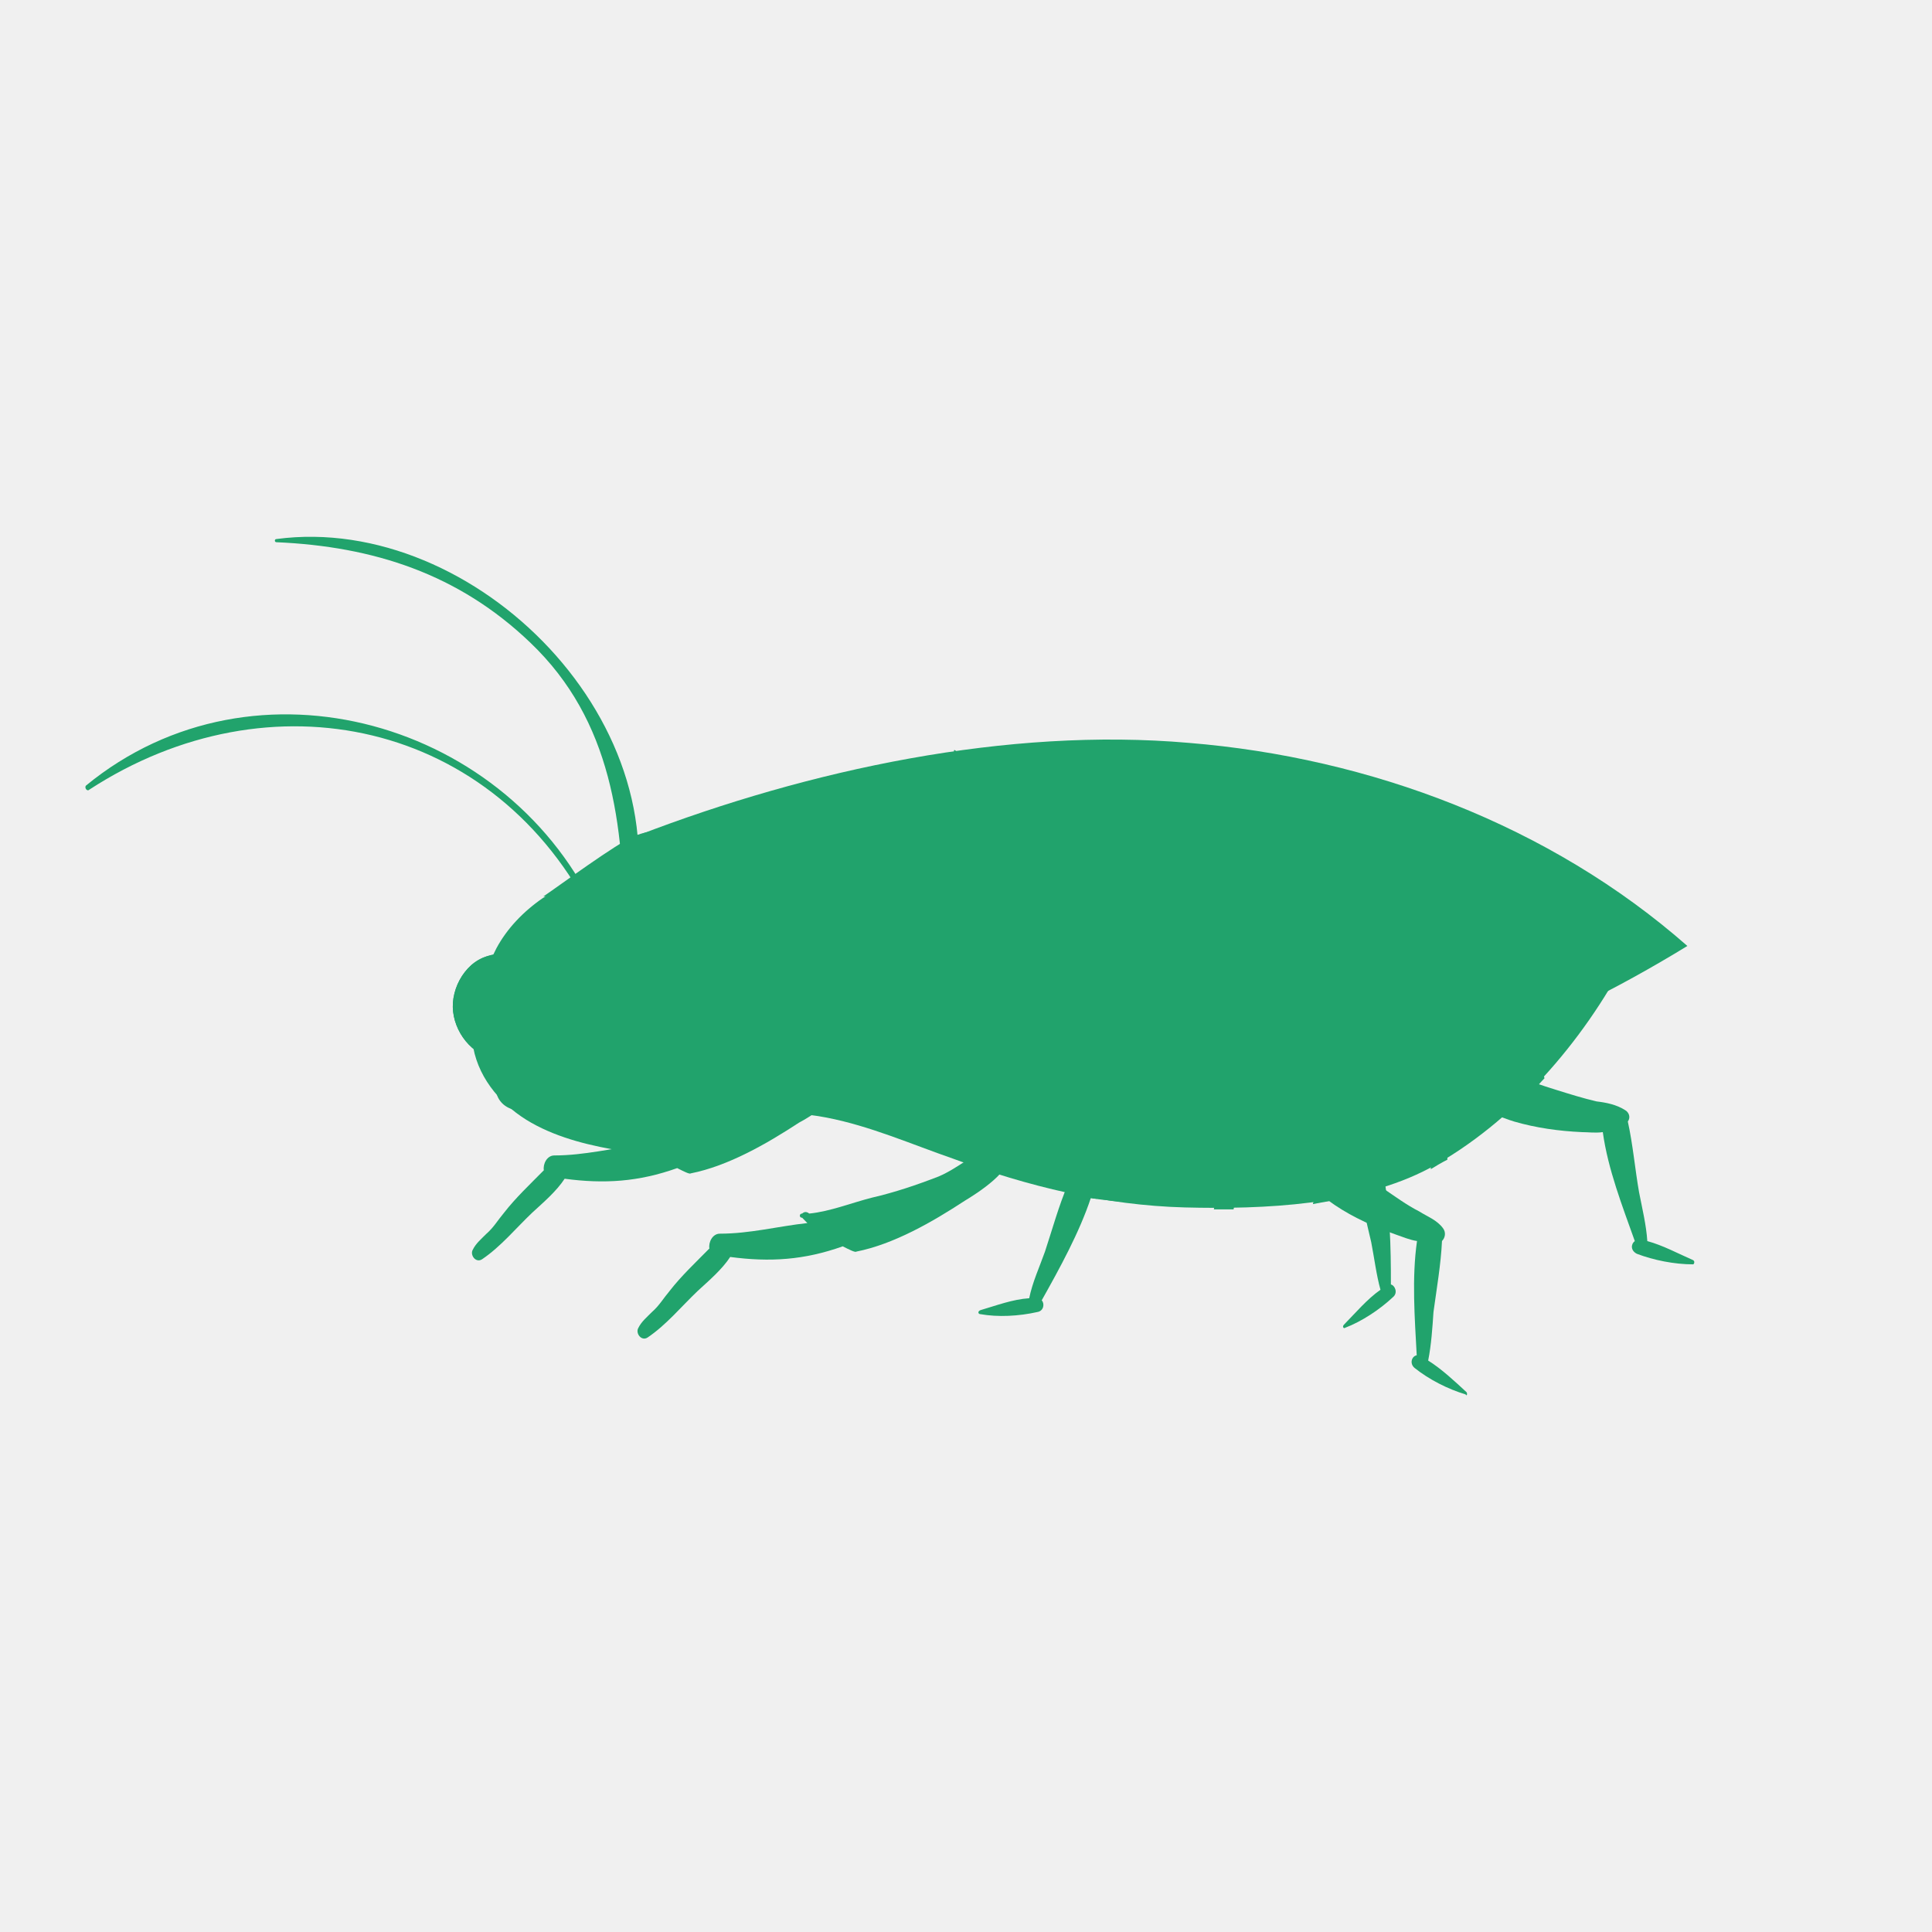
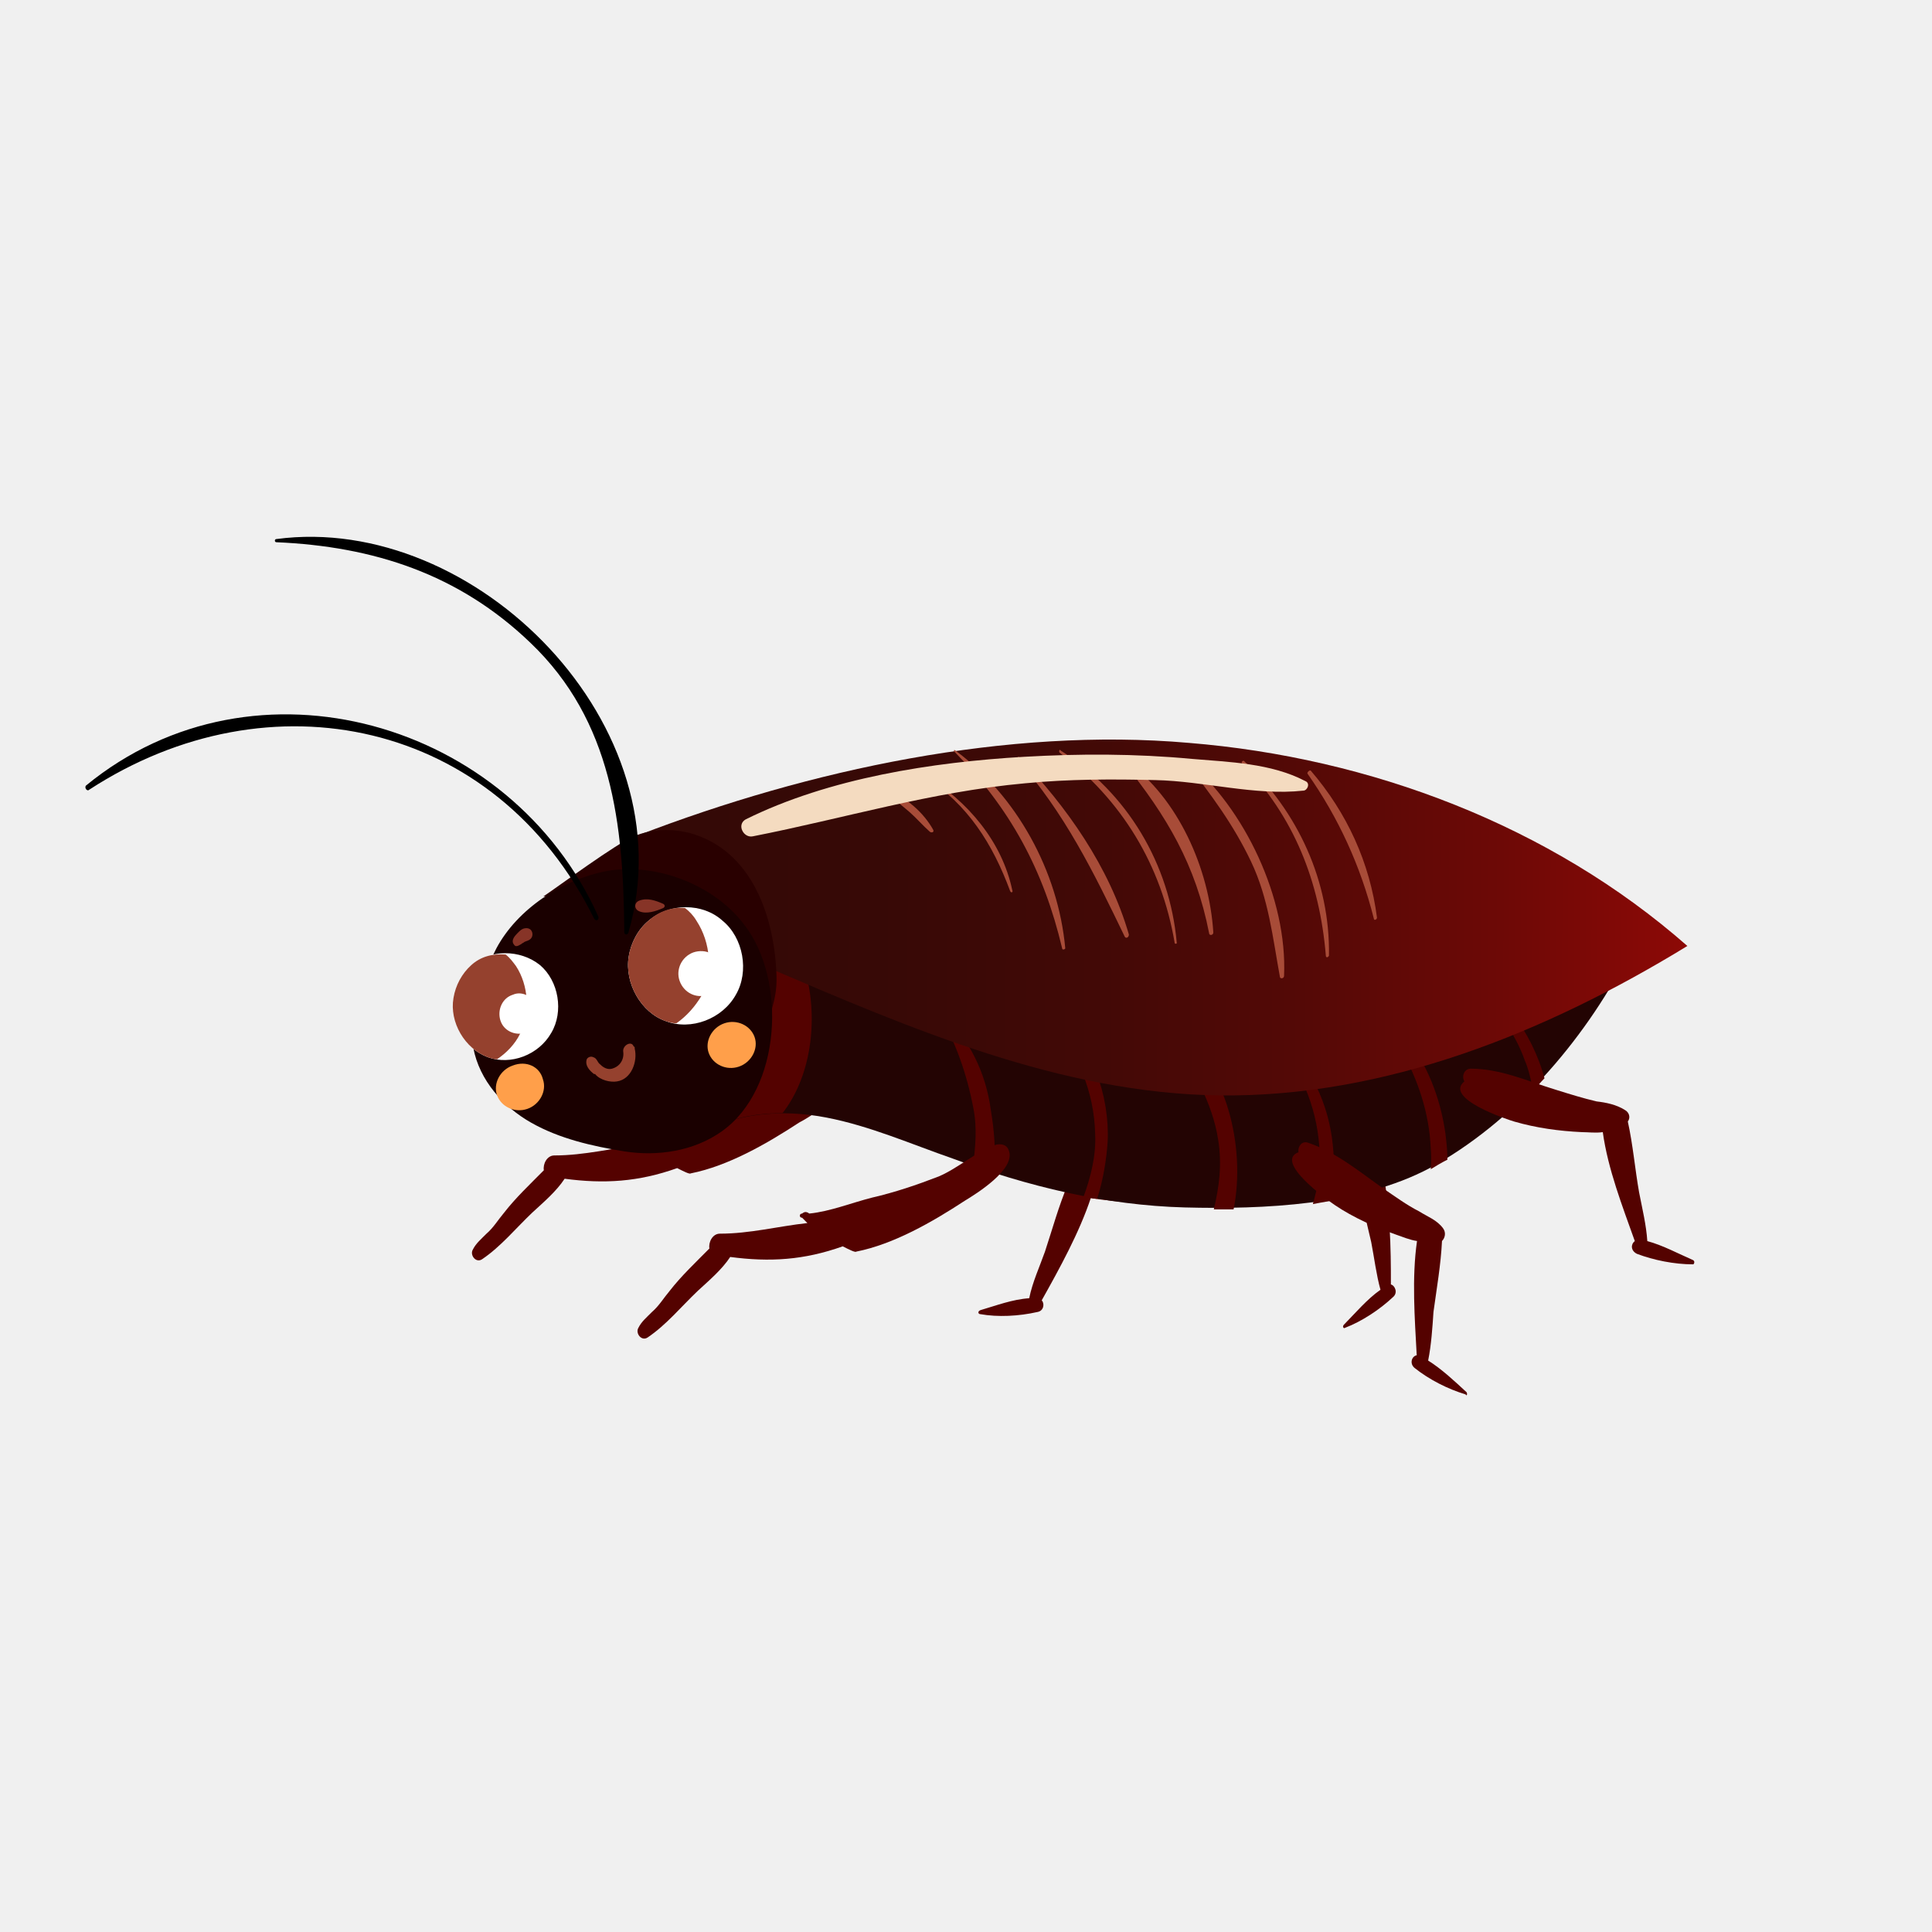
- <svg xmlns="http://www.w3.org/2000/svg" width="160" height="160" viewBox="0 0 160 160" fill="none">
-   <mask id="mask0" mask-type="alpha" maskUnits="userSpaceOnUse" x="7" y="44" width="134" height="72">
-     <path d="M81.177 108.83C82.643 109.093 84.369 109.004 85.923 108.653C86.441 108.565 86.528 107.952 86.27 107.689C87.743 105.059 89.39 102.078 90.346 99.186C90.949 99.361 91.553 99.36 92.07 99.448C93.968 99.622 95.866 99.709 97.764 99.445C98.368 99.358 103.806 98.391 102.343 96.814C102.689 96.376 102.518 95.762 102.001 95.675C99.586 95.325 97.169 95.94 94.752 96.291C93.631 96.467 92.422 96.643 91.214 96.731C90.352 96.731 89.575 96.732 88.798 97.082C88.453 97.258 88.279 97.696 88.451 98.047C87.67 99.888 87.147 101.816 86.539 103.657C86.105 104.884 85.497 106.199 85.235 107.514C83.855 107.602 82.473 108.129 81.265 108.48C80.919 108.567 81.005 108.83 81.177 108.83Z" fill="#540200" />
-     <path d="M111.385 109.967C112.766 109.44 114.234 108.476 115.358 107.425C115.79 107.074 115.533 106.461 115.188 106.373C115.195 103.307 115.117 99.978 114.521 97C115.125 96.825 115.643 96.562 116.161 96.299C117.887 95.51 119.614 94.545 121.083 93.406C121.515 93.055 125.835 89.462 123.767 88.85C123.855 88.324 123.425 87.886 122.907 88.061C120.663 89.026 118.848 90.779 116.947 92.356C115.997 93.058 115.132 93.846 114.096 94.547C113.405 94.986 112.628 95.337 112.195 96.125C111.936 96.476 112.021 96.914 112.365 97.089C112.619 99.016 113.132 101.03 113.558 102.87C113.814 104.184 113.983 105.585 114.325 106.812C113.202 107.601 112.25 108.74 111.3 109.704C111.127 109.879 111.299 110.054 111.385 109.967Z" fill="#540200" />
-     <path d="M69.819 88.755C69.648 88.317 69.216 88.23 68.785 88.317C67.058 88.932 65.674 90.247 64.033 90.949C62.22 91.651 60.407 92.265 58.507 92.704C56.781 93.143 55.054 93.845 53.328 94.021C53.241 94.021 53.242 93.933 53.155 93.933C52.983 93.846 52.81 93.934 52.724 94.021C52.465 94.021 52.464 94.372 52.723 94.372C52.723 94.372 52.723 94.372 52.809 94.46C52.895 94.547 53.067 94.722 53.153 94.81C50.737 95.074 48.406 95.688 45.904 95.689C45.3 95.69 44.953 96.391 45.038 96.917C43.914 98.057 42.703 99.197 41.751 100.424C41.232 101.038 40.886 101.652 40.28 102.178C39.848 102.617 39.416 102.967 39.156 103.493C38.896 103.932 39.411 104.633 39.93 104.282C41.486 103.23 42.697 101.739 44.081 100.424C45.032 99.547 46.069 98.67 46.762 97.618C50.039 98.055 52.887 97.878 56.082 96.737C56.599 97 57.116 97.263 57.202 97.175C60.31 96.56 63.506 94.718 66.185 92.964C67.049 92.526 70.592 90.333 69.819 88.755Z" fill="#540200" />
-     <path d="M57.739 94.045C60.85 92.115 64.82 91.851 68.442 92.551C72.064 93.251 75.425 94.741 78.96 95.967C85.081 98.245 91.548 99.821 98.105 99.994C104.662 100.167 112.601 99.814 118.39 96.743C125.301 92.971 131.098 86.306 134.739 79.29C124.712 86.746 108.749 86.927 96.589 84.739C84.428 82.551 72.791 77.82 60.631 75.457C63.896 81.155 62.84 89.747 57.739 94.045Z" fill="#230403" />
-     <path d="M82.314 97.091C82.49 95.339 82.323 93.499 82.068 92.01C81.645 88.769 80.273 86.142 78.039 83.778C77.953 83.603 77.694 83.778 77.78 83.953C79.153 86.318 80.094 89.033 80.604 91.748C80.944 93.412 80.768 94.989 80.592 96.566C81.194 96.741 81.711 96.916 82.314 97.091Z" fill="#540200" />
-     <path d="M87.62 84.128C87.448 83.953 87.103 84.128 87.275 84.391C89.163 87.368 90.62 90.258 90.697 93.937C90.779 95.689 90.344 97.441 89.737 99.105C90.081 99.193 90.511 99.28 90.856 99.28C91.377 97.703 91.64 95.951 91.729 94.55C91.911 90.871 90.457 86.492 87.62 84.128Z" fill="#540200" />
-     <path d="M97.63 85.704C97.458 85.616 97.285 85.792 97.371 85.967C98.743 88.769 100.374 91.134 100.882 94.374C101.222 96.477 100.959 98.316 100.523 100.156C101.04 100.156 101.643 100.156 102.16 100.155C103.207 94.987 101.501 88.242 97.63 85.704Z" fill="#540200" />
-     <path d="M110.19 99.454C110.453 97.877 110.543 96.301 110.374 94.812C110.038 91.395 108.495 88.243 106.089 85.879C105.917 85.879 105.744 85.879 105.572 85.879C107.633 88.506 109.004 91.484 109.254 94.9C109.422 96.652 109.16 98.228 108.725 99.718C109.156 99.63 109.673 99.542 110.19 99.454Z" fill="#540200" />
-     <path d="M119.866 96.039C119.868 95.251 119.784 94.55 119.699 93.849C119.276 90.871 118.163 88.068 116.359 85.791C116.015 85.792 115.756 85.879 115.411 85.88C116.956 88.332 118.069 91.047 118.406 94.025C118.49 94.989 118.574 95.952 118.485 96.828C118.917 96.565 119.348 96.302 119.866 96.039Z" fill="#540200" />
-     <path d="M127.908 89.297C127.396 87.37 126.452 85.53 125.336 84.041C124.991 84.129 124.732 84.217 124.387 84.305C125.16 85.356 125.846 86.582 126.274 87.808C126.617 88.597 126.787 89.473 126.957 90.261C127.303 89.998 127.562 89.648 127.908 89.297Z" fill="#540200" />
-     <path d="M57.729 94.031C59.887 92.716 62.303 92.19 64.803 92.189C68.09 87.983 67.935 80.713 64.927 76.684C64.841 76.509 64.669 76.421 64.583 76.246C63.205 75.897 61.826 75.634 60.447 75.372C63.882 81.152 62.826 89.737 57.729 94.031Z" fill="#540200" />
-     <path d="M100.971 90.717C87.857 90.546 75.445 85.202 63.378 80.033C63.902 77.227 63.219 74.246 61.413 72.055C59.606 69.864 55.725 69.164 52.877 69.165C67.041 63.724 83.443 60.212 98.453 61.522C113.463 62.744 128.376 68.35 139.741 78.341C127.99 85.535 114.689 90.887 100.971 90.717Z" fill="url(#paint0_linear)" />
-     <path d="M83.529 95.234C83.357 94.796 82.926 94.708 82.495 94.796C80.767 95.41 79.384 96.726 77.743 97.427C75.93 98.129 74.116 98.744 72.217 99.183C70.49 99.622 68.763 100.324 67.037 100.5C66.951 100.5 66.951 100.412 66.865 100.412C66.693 100.324 66.52 100.412 66.433 100.5C66.175 100.5 66.174 100.851 66.433 100.85C66.433 100.85 66.433 100.85 66.519 100.938C66.605 101.026 66.777 101.201 66.863 101.289C64.447 101.552 62.116 102.167 59.614 102.168C59.01 102.168 58.663 102.87 58.748 103.395C57.624 104.535 56.413 105.675 55.461 106.903C54.942 107.517 54.595 108.13 53.99 108.657C53.557 109.095 53.125 109.446 52.865 109.972C52.605 110.41 53.121 111.111 53.64 110.761C55.195 109.708 56.407 108.217 57.79 106.902C58.742 106.025 59.779 105.148 60.472 104.096C63.749 104.533 66.597 104.357 69.792 103.216C70.309 103.479 70.826 103.741 70.912 103.654C74.019 103.039 77.216 101.197 79.895 99.443C80.759 98.916 84.215 96.811 83.529 95.234Z" fill="#540200" />
-     <path d="M121.459 115.302C120.512 114.426 119.394 113.375 118.275 112.675C118.537 111.361 118.626 109.959 118.716 108.645C118.979 106.717 119.329 104.702 119.42 102.775C119.68 102.512 119.767 102.074 119.509 101.723C118.993 101.023 118.218 100.76 117.529 100.322C116.496 99.797 115.549 99.097 114.516 98.396C112.536 96.995 110.643 95.419 108.316 94.632C107.799 94.457 107.453 94.983 107.538 95.421C105.467 96.21 110.029 99.449 110.546 99.8C112.095 100.85 113.904 101.638 115.627 102.251C116.144 102.426 116.747 102.688 117.351 102.776C116.912 105.842 117.162 109.171 117.327 112.237C116.896 112.325 116.722 112.938 117.152 113.289C118.357 114.252 119.907 115.04 121.372 115.477C121.458 115.652 121.545 115.477 121.459 115.302Z" fill="#540200" />
-     <path d="M140.215 104.358C139.008 103.832 137.716 103.132 136.423 102.782C136.34 101.467 135.999 100.066 135.743 98.751C135.403 96.823 135.235 94.808 134.809 92.88C135.069 92.53 134.897 92.091 134.553 91.916C133.864 91.478 133.001 91.304 132.225 91.216C131.105 90.954 129.984 90.604 128.864 90.254C126.536 89.554 124.296 88.503 121.795 88.504C121.277 88.504 121.017 89.118 121.275 89.556C119.546 90.959 124.803 92.709 125.407 92.884C127.217 93.409 129.114 93.671 131.011 93.758C131.529 93.758 132.133 93.845 132.737 93.757C133.16 96.824 134.36 99.891 135.388 102.782C135.043 103.045 135.041 103.571 135.558 103.834C136.937 104.359 138.661 104.709 140.214 104.708C140.3 104.708 140.387 104.445 140.215 104.358Z" fill="#540200" />
-     <path d="M73.497 65.658C74.099 66.271 74.702 66.709 75.304 67.235C75.907 67.76 76.423 68.373 77.025 68.899C77.198 68.987 77.37 68.899 77.284 68.724C76.512 67.322 75.049 66.008 73.497 65.483C73.497 65.483 73.497 65.57 73.497 65.658Z" fill="#A84C38" />
-     <path d="M76.611 64.344C80.141 66.62 82.203 69.861 83.659 73.803C83.745 73.978 83.917 73.891 83.832 73.715C82.979 69.686 80.142 66.358 76.697 64.256C76.611 64.256 76.611 64.344 76.611 64.344Z" fill="#A84C38" />
-     <path d="M79.034 62.242C83.679 66.97 86.425 72.05 87.962 78.532C87.961 78.707 88.22 78.619 88.22 78.531C87.632 72.137 84.199 65.919 79.121 62.154C79.035 62.066 78.948 62.154 79.034 62.242Z" fill="#A84C38" />
-     <path d="M84.213 62.854C88.168 67.321 90.57 72.225 93.144 77.568C93.23 77.743 93.489 77.656 93.49 77.393C91.865 71.787 88.342 66.795 84.386 62.679C84.299 62.679 84.127 62.767 84.213 62.854Z" fill="#A84C38" />
-     <path d="M87.752 62.329C92.916 66.269 96.179 71.612 97.284 78.094C97.284 78.182 97.456 78.182 97.456 78.094C96.869 71.524 93.348 65.656 87.838 62.154C87.753 61.979 87.666 62.242 87.752 62.329Z" fill="#A84C38" />
-     <path d="M93.101 63.205C96.626 67.584 99.03 71.612 100.137 77.305C100.136 77.481 100.481 77.481 100.482 77.218C100.15 71.962 97.578 66.094 93.274 63.03C93.102 63.03 93.102 63.117 93.101 63.205Z" fill="#A84C38" />
-     <path d="M98.195 63.117C100.258 65.744 102.148 68.284 103.606 71.349C105.064 74.414 105.401 77.655 105.997 80.896C105.996 81.071 106.341 81.071 106.342 80.808C106.616 74.413 103.1 66.969 98.282 62.942C98.195 62.942 98.109 63.029 98.195 63.117Z" fill="#A84C38" />
-     <path d="M102.856 63.205C107.156 67.583 109.298 73.013 109.8 79.144C109.8 79.319 109.972 79.319 110.059 79.144C110.16 73.013 107.502 67.232 103.029 63.03C102.943 62.942 102.77 63.117 102.856 63.205Z" fill="#A84C38" />
-     <path d="M108.29 64.081C110.867 67.759 112.668 71.7 113.778 76.079C113.778 76.255 114.036 76.167 114.037 75.992C113.444 71.437 111.558 67.321 108.549 63.818C108.463 63.731 108.204 63.994 108.29 64.081Z" fill="#A84C38" />
-     <path d="M62.357 69.259C69.955 67.766 77.122 65.572 84.891 64.869C88.516 64.517 92.141 64.516 95.679 64.603C99.734 64.69 103.96 65.917 107.931 65.478C108.276 65.478 108.537 64.864 108.105 64.688C105.261 63.198 101.809 63.111 98.703 62.848C94.044 62.41 89.384 62.411 84.809 62.676C77.214 63.116 68.668 64.433 61.756 67.856C60.978 68.295 61.58 69.435 62.357 69.259Z" fill="#F4DBC0" />
-     <path d="M57.091 68.977C62.263 70.377 64.146 75.897 64.307 80.804C64.388 82.907 63.608 84.134 63.259 86.062C63.872 82.118 62.157 78.088 59.231 75.46C56.305 72.833 48.884 74.15 45.002 74.24C46.298 73.363 51.051 69.856 52.519 69.242C54.073 68.628 55.625 68.627 57.091 68.977Z" fill="#290000" />
-     <path d="M41.113 78.53C39.813 81.071 38.685 83.876 39.195 86.767C39.706 89.483 41.684 91.673 44.01 92.987C46.335 94.3 49.008 94.912 51.68 95.349C54.439 95.786 57.459 95.347 59.792 93.681C64.717 90.174 65.171 81.148 61.646 76.593C59.153 73.264 54.327 71.426 50.272 72.129C46.561 72.832 42.846 75.287 41.113 78.53Z" fill="#1A0000" />
-     <path d="M22.892 44.904C30.911 45.251 37.977 47.526 43.914 53.218C50.711 59.699 51.638 68.285 51.702 77.222C51.702 77.397 51.96 77.484 52.047 77.221C57.005 60.135 39.37 42.444 22.892 44.641C22.72 44.641 22.719 44.904 22.892 44.904Z" fill="black" />
-     <path d="M49.551 75.906C42.343 59.778 21.134 53.562 7.129 65.051C6.956 65.226 7.214 65.577 7.387 65.401C22.337 55.665 41.049 59.603 49.206 76.082C49.378 76.344 49.637 76.169 49.551 75.906Z" fill="black" />
-     <path d="M53.711 76.25C52.847 76.951 52.24 78.091 52.065 79.23C51.715 81.42 53.088 83.873 55.157 84.573C57.225 85.361 59.815 84.396 60.941 82.38C62.067 80.452 61.556 77.648 59.835 76.247C58.2 74.758 55.44 74.76 53.711 76.25Z" fill="white" />
-     <path d="M53.71 76.25C52.846 76.951 52.24 78.09 52.064 79.229C51.714 81.419 53.088 83.872 55.156 84.572C55.414 84.659 55.759 84.747 56.017 84.747C56.881 84.133 57.573 83.344 58.093 82.468C59.046 80.54 58.88 78.087 57.677 76.248C57.419 75.81 57.075 75.46 56.731 75.197C55.61 75.11 54.574 75.461 53.71 76.25Z" fill="#95412E" />
-     <path d="M59.74 80.015C60.083 80.979 59.562 82.031 58.613 82.381C57.663 82.732 56.63 82.207 56.287 81.243C55.944 80.28 56.464 79.228 57.414 78.877C58.45 78.526 59.483 79.051 59.74 80.015Z" fill="white" />
-     <path d="M39.029 79.927C38.252 80.628 37.732 81.592 37.557 82.644C37.207 84.659 38.495 86.849 40.391 87.55C42.286 88.25 44.617 87.373 45.657 85.532C46.696 83.779 46.271 81.238 44.722 79.925C43.087 78.611 40.585 78.612 39.029 79.927Z" fill="white" />
-     <path d="M39.029 79.927C38.251 80.628 37.731 81.592 37.556 82.643C37.206 84.659 38.494 86.848 40.389 87.548C40.648 87.636 40.906 87.723 41.165 87.723C41.943 87.197 42.634 86.496 43.068 85.62C43.934 83.867 43.767 81.59 42.736 80.013C42.478 79.663 42.221 79.312 41.876 79.05C40.756 78.963 39.806 79.226 39.029 79.927Z" fill="#95412E" />
-     <path d="M44.541 83.429C44.798 84.305 44.364 85.269 43.501 85.532C42.638 85.796 41.69 85.358 41.434 84.482C41.177 83.606 41.611 82.642 42.474 82.378C43.251 82.028 44.199 82.553 44.541 83.429Z" fill="white" />
-     <path d="M62.49 85.88C62.833 86.844 62.227 87.983 61.191 88.334C60.155 88.685 59.035 88.16 58.692 87.196C58.35 86.233 58.956 85.093 59.992 84.742C61.028 84.391 62.148 84.916 62.49 85.88Z" fill="#FF9F4A" />
-     <path d="M44.961 89.382C45.304 90.346 44.697 91.485 43.661 91.836C42.626 92.187 41.506 91.662 41.163 90.698C40.82 89.734 41.427 88.595 42.463 88.244C43.585 87.805 44.705 88.33 44.961 89.382Z" fill="#FF9F4A" />
-     <path d="M51.614 87.106C51.699 87.719 51.352 88.333 50.662 88.508C50.316 88.596 49.972 88.421 49.714 88.158C49.455 87.983 49.456 87.633 49.111 87.545C48.939 87.458 48.68 87.545 48.593 87.721C48.42 88.246 48.85 88.684 49.194 88.947C49.194 88.947 49.194 88.947 49.281 88.947C49.711 89.473 50.573 89.648 51.09 89.56C52.299 89.384 52.82 87.894 52.564 86.843L52.564 86.755C52.564 86.755 52.564 86.667 52.478 86.667C52.307 86.142 51.529 86.58 51.614 87.106Z" fill="#95412E" />
-     <path d="M42.742 78.356C42.915 78.356 43.001 78.268 43.174 78.18C43.26 78.093 43.346 78.093 43.433 78.005C43.606 77.917 43.778 77.917 43.951 77.742C44.124 77.567 44.125 77.304 44.039 77.128C43.953 76.953 43.781 76.866 43.608 76.866C43.263 76.866 43.09 77.041 42.831 77.304C42.572 77.567 42.398 77.83 42.484 78.093C42.57 78.268 42.656 78.356 42.742 78.356Z" fill="#873427" />
-     <path d="M54.919 74.85C54.316 74.587 53.626 74.325 52.935 74.588C52.503 74.763 52.502 75.289 52.933 75.465C53.536 75.727 54.313 75.464 54.918 75.201C55.091 75.113 55.091 74.938 54.919 74.85Z" fill="#873427" />
-   </mask>
-   <g mask="url(#mask0)">
-     <ellipse cx="79.667" cy="79.666" rx="101" ry="69" fill="#21A36C" />
-   </g>
+ <svg xmlns="http://www.w3.org/2000/svg" width="90" height="90" viewBox="0 0 90 90" fill="none">
+   <path d="M45.662 61.217C46.487 61.365 47.457 61.315 48.331 61.117C48.623 61.068 48.672 60.723 48.527 60.575C49.355 59.096 50.281 57.419 50.819 55.792C51.159 55.89 51.498 55.89 51.789 55.94C52.857 56.038 53.924 56.087 54.992 55.938C55.332 55.889 58.39 55.345 57.568 54.458C57.762 54.212 57.666 53.867 57.375 53.817C56.017 53.621 54.657 53.966 53.298 54.164C52.667 54.263 51.987 54.362 51.308 54.411C50.823 54.411 50.386 54.412 49.949 54.609C49.754 54.708 49.657 54.954 49.753 55.151C49.314 56.187 49.02 57.272 48.678 58.307C48.434 58.998 48.092 59.737 47.945 60.477C47.168 60.526 46.391 60.822 45.711 61.02C45.517 61.069 45.565 61.217 45.662 61.217Z" fill="#540200" />
+   <path d="M62.654 61.856C63.431 61.56 64.257 61.018 64.889 60.426C65.132 60.229 64.987 59.884 64.793 59.835C64.798 58.11 64.754 56.238 64.418 54.563C64.758 54.464 65.049 54.316 65.341 54.168C66.312 53.724 67.283 53.182 68.109 52.541C68.352 52.344 70.782 50.322 69.619 49.978C69.668 49.682 69.427 49.436 69.135 49.535C67.873 50.077 66.852 51.063 65.783 51.95C65.248 52.345 64.762 52.789 64.179 53.183C63.791 53.43 63.354 53.627 63.11 54.07C62.964 54.268 63.012 54.514 63.206 54.612C63.349 55.697 63.637 56.83 63.877 57.864C64.02 58.603 64.115 59.392 64.308 60.082C63.676 60.525 63.141 61.166 62.606 61.708C62.509 61.807 62.606 61.906 62.654 61.856Z" fill="#540200" />
+   <path d="M39.273 49.925C39.176 49.678 38.934 49.629 38.691 49.679C37.72 50.024 36.941 50.764 36.018 51.159C34.998 51.554 33.978 51.899 32.91 52.146C31.939 52.393 30.967 52.788 29.997 52.887C29.948 52.887 29.948 52.838 29.9 52.838C29.803 52.788 29.706 52.838 29.657 52.887C29.511 52.887 29.511 53.084 29.656 53.084C29.656 53.084 29.656 53.084 29.705 53.134C29.753 53.183 29.85 53.282 29.898 53.331C28.539 53.479 27.228 53.825 25.821 53.825C25.481 53.826 25.286 54.22 25.334 54.516C24.701 55.157 24.02 55.798 23.485 56.489C23.193 56.834 22.998 57.179 22.657 57.475C22.414 57.722 22.171 57.919 22.025 58.215C21.878 58.462 22.169 58.856 22.46 58.659C23.335 58.067 24.017 57.228 24.795 56.488C25.33 55.995 25.914 55.502 26.303 54.91C28.147 55.156 29.749 55.057 31.546 54.415C31.837 54.563 32.127 54.711 32.176 54.661C33.924 54.315 35.722 53.279 37.229 52.292C37.715 52.046 39.708 50.812 39.273 49.925Z" fill="#540200" />
+   <path d="M32.478 52.901C34.228 51.815 36.461 51.666 38.498 52.06C40.536 52.454 42.427 53.292 44.415 53.982C47.858 55.263 51.496 56.149 55.184 56.247C58.873 56.344 63.338 56.145 66.594 54.418C70.482 52.296 73.743 48.547 75.79 44.601C70.151 48.795 61.172 48.896 54.331 47.666C47.491 46.435 40.945 43.774 34.105 42.444C35.941 45.65 35.347 50.483 32.478 52.901Z" fill="#230403" />
+   <path d="M46.301 54.614C46.401 53.628 46.306 52.593 46.163 51.756C45.925 49.933 45.154 48.455 43.897 47.125C43.849 47.027 43.703 47.125 43.751 47.224C44.523 48.554 45.053 50.081 45.34 51.608C45.531 52.544 45.432 53.431 45.333 54.318C45.672 54.417 45.962 54.515 46.301 54.614Z" fill="#540200" />
+   <path d="M49.286 47.322C49.19 47.224 48.996 47.322 49.092 47.47C50.154 49.145 50.974 50.77 51.017 52.84C51.063 53.825 50.818 54.81 50.477 55.747C50.67 55.796 50.913 55.845 51.106 55.845C51.399 54.958 51.547 53.972 51.598 53.184C51.7 51.115 50.882 48.652 49.286 47.322Z" fill="#540200" />
+   <path d="M54.917 48.208C54.82 48.159 54.723 48.258 54.771 48.356C55.543 49.933 56.46 51.263 56.746 53.086C56.937 54.268 56.789 55.303 56.544 56.338C56.835 56.338 57.174 56.337 57.465 56.337C58.054 53.43 57.094 49.636 54.917 48.208Z" fill="#540200" />
+   <path d="M61.982 55.943C62.13 55.056 62.18 54.169 62.086 53.332C61.897 51.41 61.029 49.637 59.675 48.307C59.578 48.307 59.481 48.307 59.384 48.307C60.544 49.785 61.315 51.46 61.456 53.381C61.55 54.367 61.402 55.254 61.158 56.091C61.4 56.042 61.691 55.993 61.982 55.943Z" fill="#540200" />
+   <path d="M67.425 54.022C67.426 53.579 67.378 53.184 67.331 52.79C67.093 51.115 66.467 49.538 65.452 48.258C65.258 48.258 65.113 48.307 64.919 48.307C65.788 49.687 66.414 51.214 66.604 52.889C66.651 53.431 66.698 53.973 66.648 54.466C66.891 54.318 67.134 54.17 67.425 54.022Z" fill="#540200" />
+   <path d="M71.948 50.23C71.66 49.145 71.129 48.111 70.501 47.273C70.307 47.323 70.162 47.372 69.968 47.421C70.403 48.013 70.788 48.702 71.029 49.392C71.222 49.836 71.318 50.328 71.413 50.772C71.608 50.624 71.754 50.427 71.948 50.23Z" fill="#540200" />
+   <path d="M32.472 52.892C33.687 52.153 35.045 51.857 36.452 51.856C38.3 49.49 38.213 45.401 36.522 43.135C36.473 43.036 36.376 42.987 36.328 42.889C35.553 42.692 34.777 42.544 34.001 42.397C35.933 45.648 35.34 50.477 32.472 52.892Z" fill="#540200" />
+   <path d="M56.796 51.028C49.419 50.932 42.438 47.926 35.65 45.019C35.945 43.44 35.561 41.764 34.544 40.531C33.528 39.299 31.345 38.905 29.744 38.905C37.71 35.845 46.936 33.869 55.379 34.606C63.823 35.294 72.211 38.447 78.604 44.067C71.994 48.113 64.513 51.124 56.796 51.028Z" fill="url(#paint0_linear)" />
+   <path d="M46.985 53.569C46.889 53.322 46.646 53.273 46.403 53.323C45.432 53.668 44.654 54.408 43.731 54.803C42.711 55.198 41.691 55.543 40.622 55.79C39.651 56.037 38.679 56.432 37.709 56.531C37.66 56.531 37.66 56.482 37.612 56.482C37.515 56.432 37.418 56.482 37.369 56.531C37.223 56.531 37.223 56.728 37.368 56.728C37.368 56.728 37.368 56.728 37.417 56.778C37.465 56.827 37.562 56.925 37.611 56.975C36.251 57.123 34.94 57.469 33.533 57.469C33.193 57.469 32.998 57.864 33.046 58.16C32.413 58.801 31.732 59.442 31.197 60.133C30.905 60.478 30.71 60.823 30.369 61.119C30.126 61.366 29.883 61.563 29.737 61.859C29.591 62.106 29.881 62.5 30.172 62.303C31.047 61.711 31.729 60.872 32.507 60.132C33.042 59.639 33.626 59.146 34.016 58.554C35.859 58.8 37.461 58.701 39.258 58.059C39.549 58.207 39.84 58.355 39.888 58.305C41.636 57.959 43.434 56.923 44.941 55.937C45.427 55.641 47.371 54.456 46.985 53.569Z" fill="#540200" />
+   <path d="M68.32 64.857C67.788 64.365 67.159 63.773 66.529 63.38C66.677 62.64 66.727 61.852 66.777 61.113C66.926 60.028 67.122 58.895 67.174 57.811C67.32 57.663 67.369 57.416 67.224 57.219C66.933 56.825 66.497 56.678 66.11 56.431C65.529 56.136 64.996 55.742 64.415 55.348C63.301 54.56 62.236 53.673 60.928 53.23C60.637 53.132 60.442 53.428 60.49 53.674C59.325 54.118 61.891 55.94 62.182 56.137C63.053 56.728 64.071 57.171 65.04 57.516C65.331 57.614 65.67 57.762 66.01 57.811C65.763 59.536 65.904 61.409 65.996 63.133C65.754 63.183 65.656 63.528 65.898 63.725C66.576 64.267 67.448 64.71 68.272 64.956C68.32 65.054 68.369 64.956 68.32 64.857Z" fill="#540200" />
+   <path d="M78.871 58.701C78.192 58.406 77.466 58.012 76.738 57.815C76.692 57.075 76.499 56.287 76.356 55.547C76.164 54.463 76.07 53.33 75.83 52.245C75.976 52.048 75.88 51.801 75.686 51.703C75.298 51.457 74.813 51.358 74.377 51.309C73.746 51.161 73.116 50.965 72.486 50.768C71.177 50.374 69.917 49.783 68.51 49.783C68.219 49.784 68.072 50.129 68.217 50.375C67.245 51.164 70.202 52.149 70.541 52.247C71.56 52.543 72.627 52.69 73.694 52.739C73.985 52.739 74.325 52.788 74.664 52.739C74.903 54.464 75.578 56.189 76.156 57.815C75.962 57.963 75.961 58.259 76.252 58.407C77.027 58.702 77.997 58.899 78.87 58.898C78.919 58.898 78.968 58.751 78.871 58.701Z" fill="#540200" />
+   <path d="M41.342 36.933C41.681 37.278 42.02 37.524 42.359 37.819C42.698 38.115 42.988 38.46 43.327 38.756C43.424 38.805 43.521 38.756 43.473 38.657C43.038 37.868 42.215 37.13 41.343 36.834C41.343 36.834 41.342 36.883 41.342 36.933Z" fill="#A84C38" />
+   <path d="M43.093 36.194C45.079 37.474 46.239 39.297 47.058 41.514C47.106 41.613 47.203 41.563 47.155 41.465C46.676 39.198 45.079 37.326 43.142 36.144C43.093 36.144 43.093 36.194 43.093 36.194Z" fill="#A84C38" />
+   <path d="M44.457 35.011C47.069 37.671 48.614 40.528 49.478 44.174C49.478 44.273 49.624 44.223 49.624 44.174C49.293 40.577 47.362 37.079 44.505 34.962C44.457 34.912 44.409 34.962 44.457 35.011Z" fill="#A84C38" />
+   <path d="M47.37 35.356C49.595 37.868 50.946 40.627 52.394 43.632C52.442 43.731 52.587 43.681 52.588 43.534C51.674 40.38 49.692 37.572 47.467 35.257C47.418 35.257 47.321 35.306 47.37 35.356Z" fill="#A84C38" />
+   <path d="M49.36 35.06C52.265 37.277 54.101 40.282 54.722 43.928C54.722 43.977 54.819 43.977 54.819 43.928C54.489 40.232 52.508 36.932 49.409 34.962C49.361 34.863 49.312 35.011 49.36 35.06Z" fill="#A84C38" />
+   <path d="M52.37 35.553C54.352 38.016 55.704 40.282 56.327 43.484C56.327 43.583 56.521 43.583 56.521 43.435C56.334 40.479 54.888 37.178 52.467 35.454C52.37 35.454 52.37 35.504 52.37 35.553Z" fill="#A84C38" />
+   <path d="M55.234 35.503C56.395 36.981 57.458 38.41 58.278 40.134C59.099 41.858 59.288 43.681 59.623 45.504C59.623 45.602 59.817 45.602 59.817 45.454C59.971 41.858 57.993 37.67 55.283 35.405C55.235 35.405 55.186 35.454 55.234 35.503Z" fill="#A84C38" />
+   <path d="M57.857 35.553C60.275 38.016 61.48 41.07 61.763 44.519C61.763 44.617 61.859 44.617 61.908 44.519C61.965 41.07 60.47 37.818 57.954 35.454C57.906 35.405 57.808 35.504 57.857 35.553Z" fill="#A84C38" />
+   <path d="M60.913 36.046C62.362 38.114 63.376 40.331 64 42.795C64 42.893 64.145 42.844 64.145 42.745C63.812 40.183 62.751 37.868 61.059 35.898C61.01 35.849 60.864 35.996 60.913 36.046Z" fill="#A84C38" />
+   <path d="M35.076 38.958C39.349 38.119 43.381 36.884 47.751 36.489C49.79 36.291 51.829 36.29 53.819 36.339C56.1 36.388 58.477 37.078 60.711 36.831C60.905 36.831 61.052 36.486 60.809 36.387C59.209 35.549 57.267 35.5 55.52 35.352C52.9 35.106 50.278 35.106 47.705 35.255C43.433 35.503 38.625 36.244 34.738 38.169C34.3 38.416 34.639 39.057 35.076 38.958Z" fill="#F4DBC0" />
+   <path d="M32.114 38.8C35.023 39.587 36.082 42.692 36.173 45.452C36.218 46.635 35.78 47.325 35.583 48.41C35.928 46.192 34.963 43.925 33.317 42.447C31.672 40.968 27.497 41.71 25.314 41.76C26.043 41.267 28.716 39.294 29.542 38.949C30.416 38.603 31.289 38.603 32.114 38.8Z" fill="#290000" />
+   <path d="M23.126 44.173C22.395 45.603 21.76 47.18 22.047 48.807C22.334 50.334 23.447 51.566 24.755 52.305C26.064 53.044 27.567 53.388 29.07 53.634C30.622 53.88 32.321 53.633 33.633 52.696C36.403 50.723 36.658 45.646 34.676 43.084C33.273 41.211 30.559 40.178 28.278 40.573C26.191 40.968 24.101 42.349 23.126 44.173Z" fill="#1A0000" />
+   <path d="M12.877 25.259C17.388 25.454 21.362 26.734 24.701 29.936C28.525 33.581 29.046 38.41 29.082 43.437C29.082 43.536 29.227 43.585 29.276 43.437C32.065 33.826 22.145 23.875 12.877 25.111C12.78 25.111 12.78 25.259 12.877 25.259Z" fill="black" />
+   <path d="M27.873 42.697C23.818 33.625 11.888 30.128 4.01 36.591C3.913 36.69 4.058 36.887 4.155 36.788C12.565 31.312 23.09 33.527 27.678 42.796C27.775 42.944 27.921 42.845 27.873 42.697Z" fill="black" />
+   <path d="M30.212 42.891C29.726 43.285 29.385 43.926 29.287 44.567C29.089 45.799 29.862 47.179 31.026 47.572C32.189 48.016 33.646 47.473 34.279 46.339C34.913 45.254 34.625 43.677 33.657 42.889C32.737 42.052 31.185 42.052 30.212 42.891Z" fill="white" />
+   <path d="M30.212 42.891C29.726 43.285 29.385 43.926 29.286 44.566C29.089 45.799 29.862 47.178 31.025 47.572C31.171 47.621 31.364 47.67 31.51 47.67C31.996 47.325 32.385 46.881 32.677 46.389C33.214 45.304 33.12 43.924 32.443 42.89C32.298 42.643 32.105 42.446 31.911 42.299C31.281 42.25 30.698 42.447 30.212 42.891Z" fill="#95412E" />
+   <path d="M33.603 45.008C33.796 45.551 33.504 46.142 32.969 46.34C32.435 46.537 31.854 46.241 31.661 45.699C31.468 45.157 31.761 44.566 32.295 44.368C32.878 44.171 33.459 44.466 33.603 45.008Z" fill="white" />
+   <path d="M21.954 44.959C21.517 45.353 21.224 45.896 21.126 46.487C20.929 47.621 21.653 48.853 22.72 49.247C23.786 49.64 25.097 49.147 25.682 48.112C26.267 47.126 26.028 45.697 25.156 44.958C24.236 44.219 22.829 44.219 21.954 44.959Z" fill="white" />
+   <path d="M21.953 44.959C21.516 45.353 21.223 45.895 21.125 46.487C20.928 47.62 21.653 48.852 22.719 49.246C22.864 49.295 23.01 49.344 23.155 49.344C23.593 49.048 23.982 48.654 24.225 48.161C24.713 47.175 24.619 45.894 24.039 45.007C23.894 44.81 23.749 44.613 23.555 44.465C22.925 44.416 22.391 44.565 21.953 44.959Z" fill="#95412E" />
+   <path d="M25.054 46.929C25.199 47.422 24.955 47.964 24.469 48.112C23.984 48.26 23.451 48.014 23.306 47.521C23.162 47.028 23.406 46.486 23.892 46.338C24.329 46.141 24.862 46.436 25.054 46.929Z" fill="white" />
+   <path d="M35.151 48.308C35.344 48.85 35.002 49.491 34.42 49.688C33.837 49.886 33.207 49.59 33.014 49.048C32.822 48.506 33.163 47.865 33.746 47.668C34.328 47.47 34.958 47.766 35.151 48.308Z" fill="#FF9F4A" />
+   <path d="M25.291 50.277C25.483 50.819 25.142 51.46 24.559 51.658C23.977 51.855 23.347 51.56 23.154 51.018C22.961 50.475 23.302 49.835 23.885 49.637C24.517 49.391 25.146 49.686 25.291 50.277Z" fill="#FF9F4A" />
+   <path d="M29.033 48.997C29.081 49.342 28.886 49.687 28.497 49.786C28.303 49.835 28.109 49.737 27.964 49.589C27.819 49.49 27.819 49.293 27.625 49.244C27.528 49.195 27.383 49.244 27.334 49.343C27.236 49.639 27.478 49.885 27.672 50.033C27.672 50.033 27.672 50.033 27.72 50.033C27.962 50.328 28.447 50.427 28.738 50.377C29.418 50.279 29.711 49.44 29.567 48.849L29.567 48.8C29.567 48.8 29.567 48.75 29.519 48.75C29.422 48.455 28.985 48.701 29.033 48.997Z" fill="#95412E" />
+   <path d="M24.043 44.075C24.14 44.075 24.188 44.026 24.285 43.977C24.334 43.927 24.383 43.927 24.431 43.878C24.528 43.828 24.625 43.828 24.723 43.73C24.82 43.631 24.82 43.483 24.772 43.385C24.724 43.286 24.627 43.237 24.53 43.237C24.336 43.237 24.238 43.336 24.093 43.484C23.947 43.632 23.849 43.779 23.897 43.927C23.946 44.026 23.994 44.075 24.043 44.075Z" fill="#873427" />
+   <path d="M30.892 42.103C30.553 41.956 30.165 41.808 29.776 41.956C29.533 42.054 29.532 42.35 29.775 42.449C30.114 42.597 30.551 42.449 30.892 42.301C30.989 42.251 30.989 42.153 30.892 42.103Z" fill="#873427" />
  <defs>
-     <linearGradient id="paint0_linear" x1="52.909" y1="75.979" x2="139.827" y2="76.187" gradientUnits="userSpaceOnUse">
+     <linearGradient id="paint0_linear" x1="29.761" y1="42.738" x2="78.652" y2="42.855" gradientUnits="userSpaceOnUse">
      <stop stop-color="#330906" />
      <stop offset="0.228" stop-color="#370906" />
      <stop offset="0.434" stop-color="#420906" />
      <stop offset="0.631" stop-color="#540906" />
      <stop offset="0.821" stop-color="#6D0906" />
      <stop offset="1" stop-color="#8D0906" />
    </linearGradient>
  </defs>
</svg>
